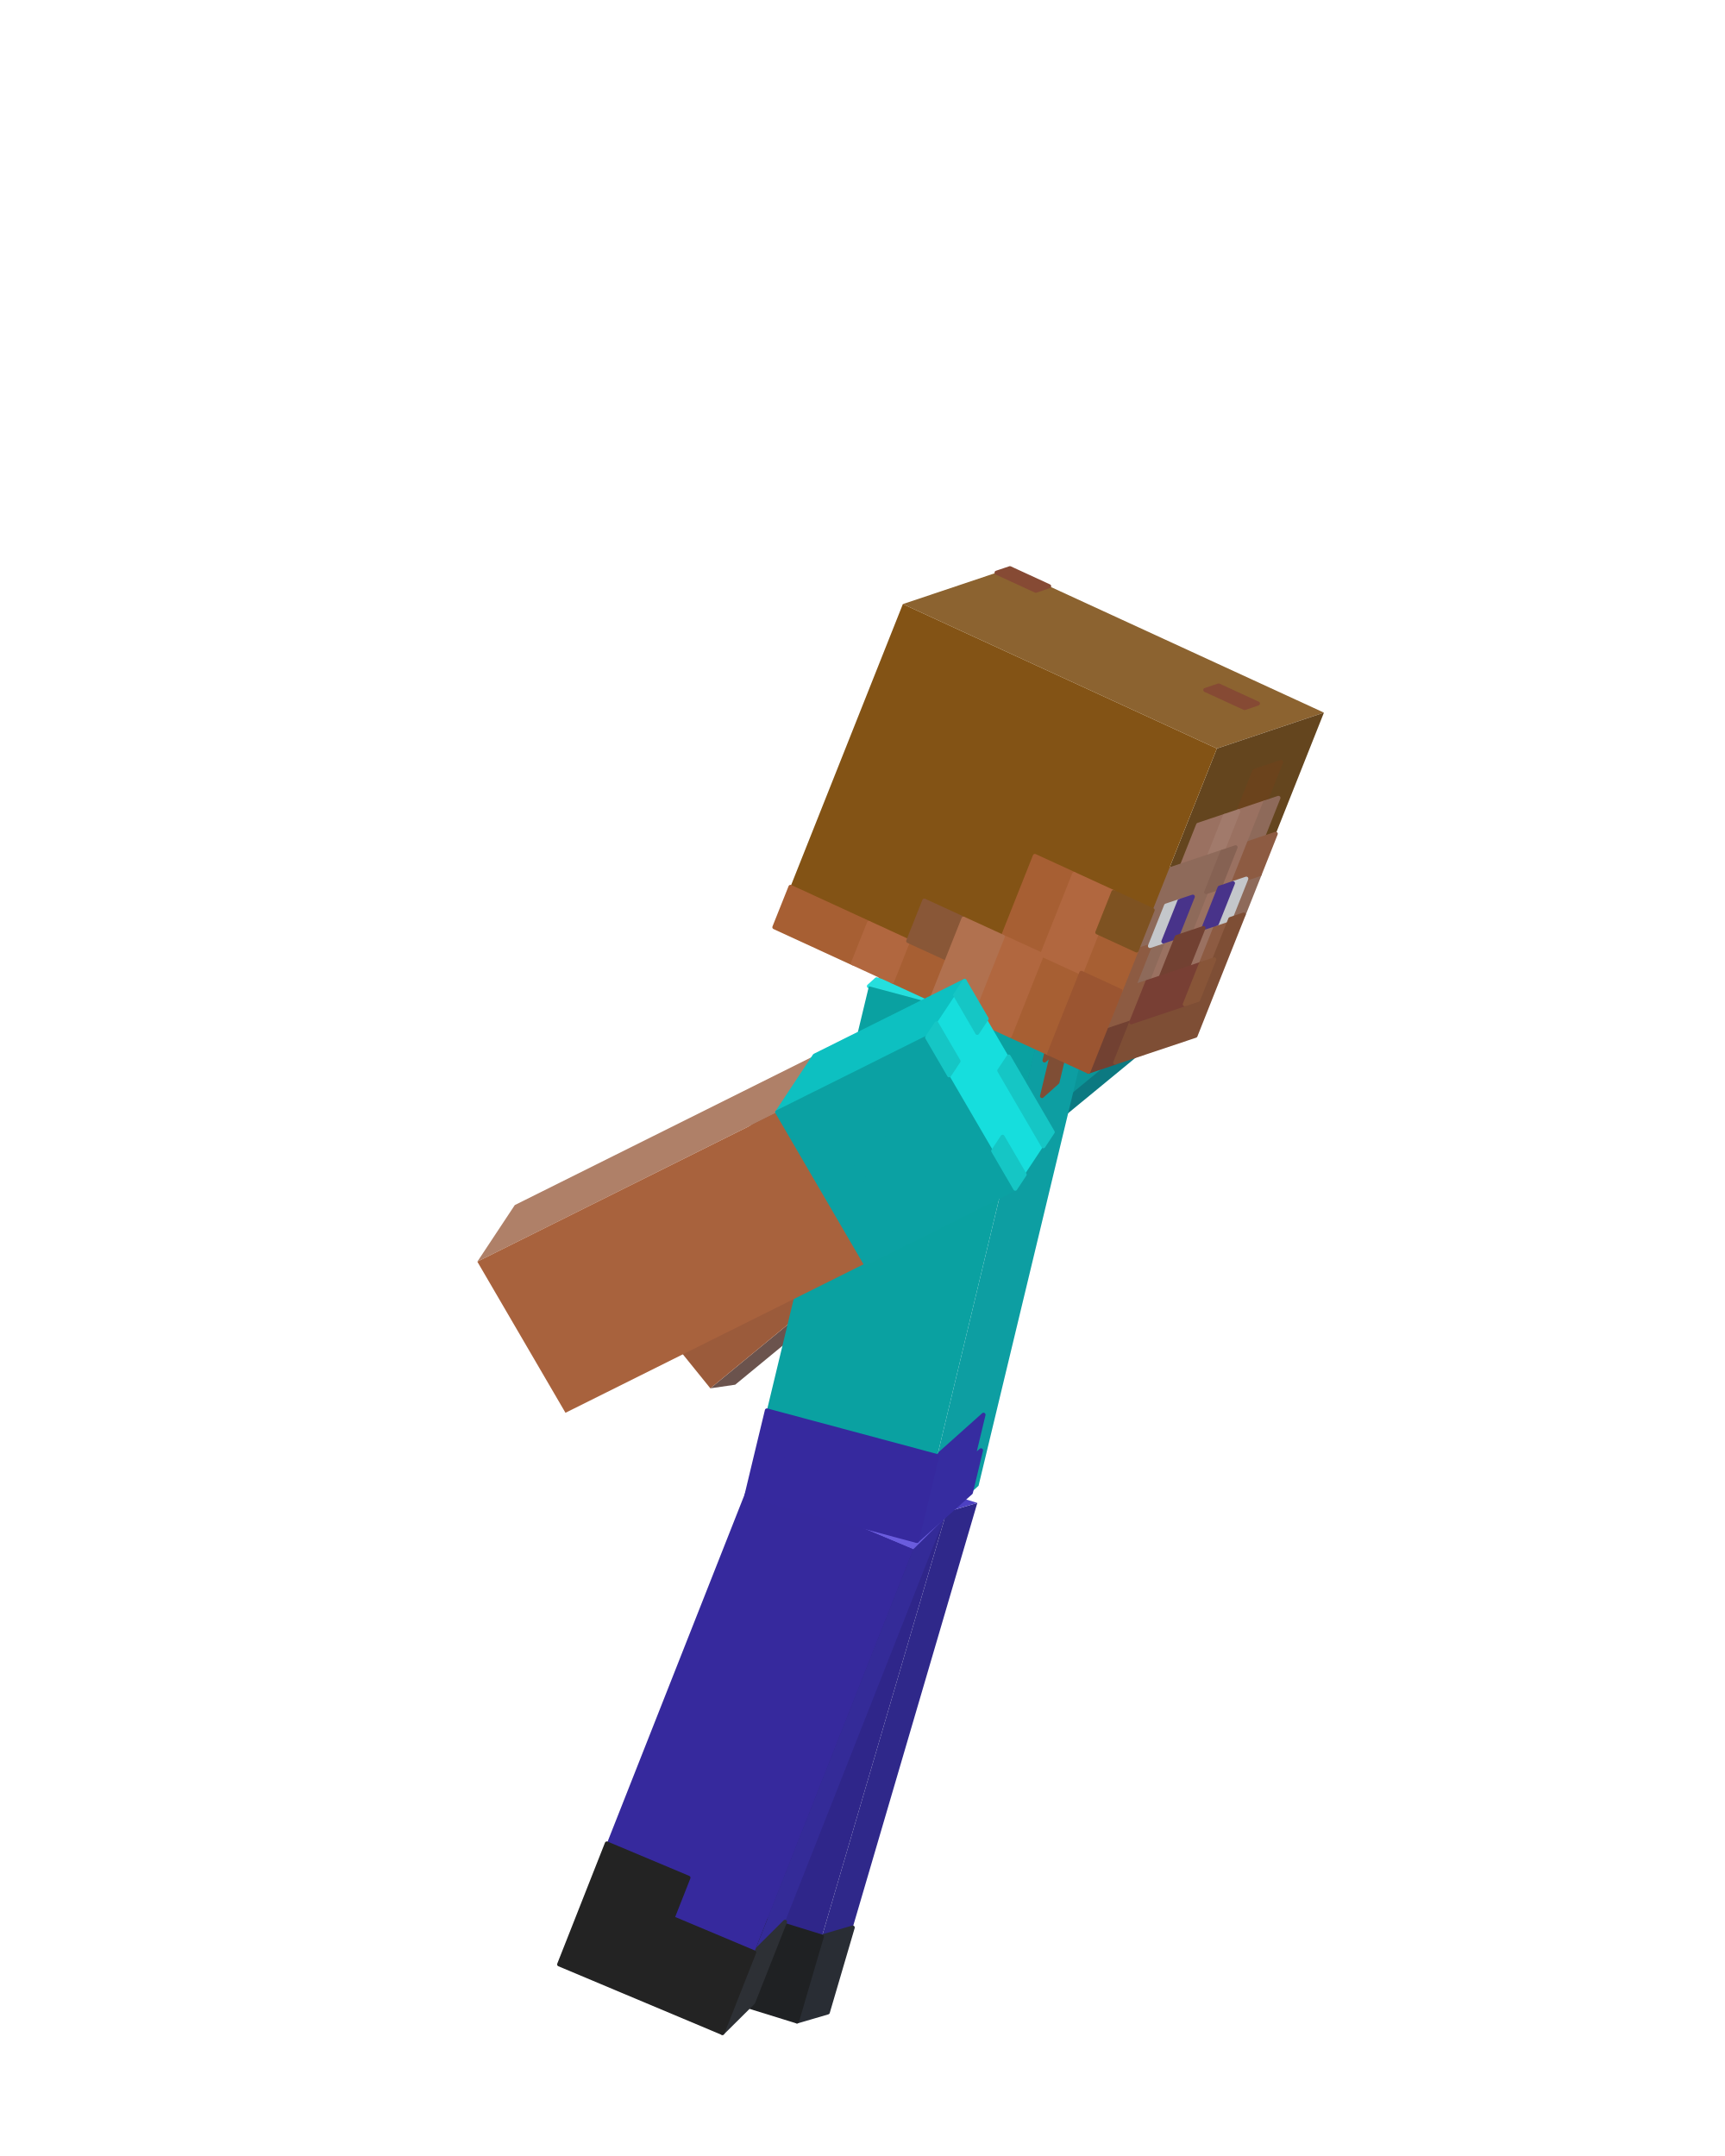
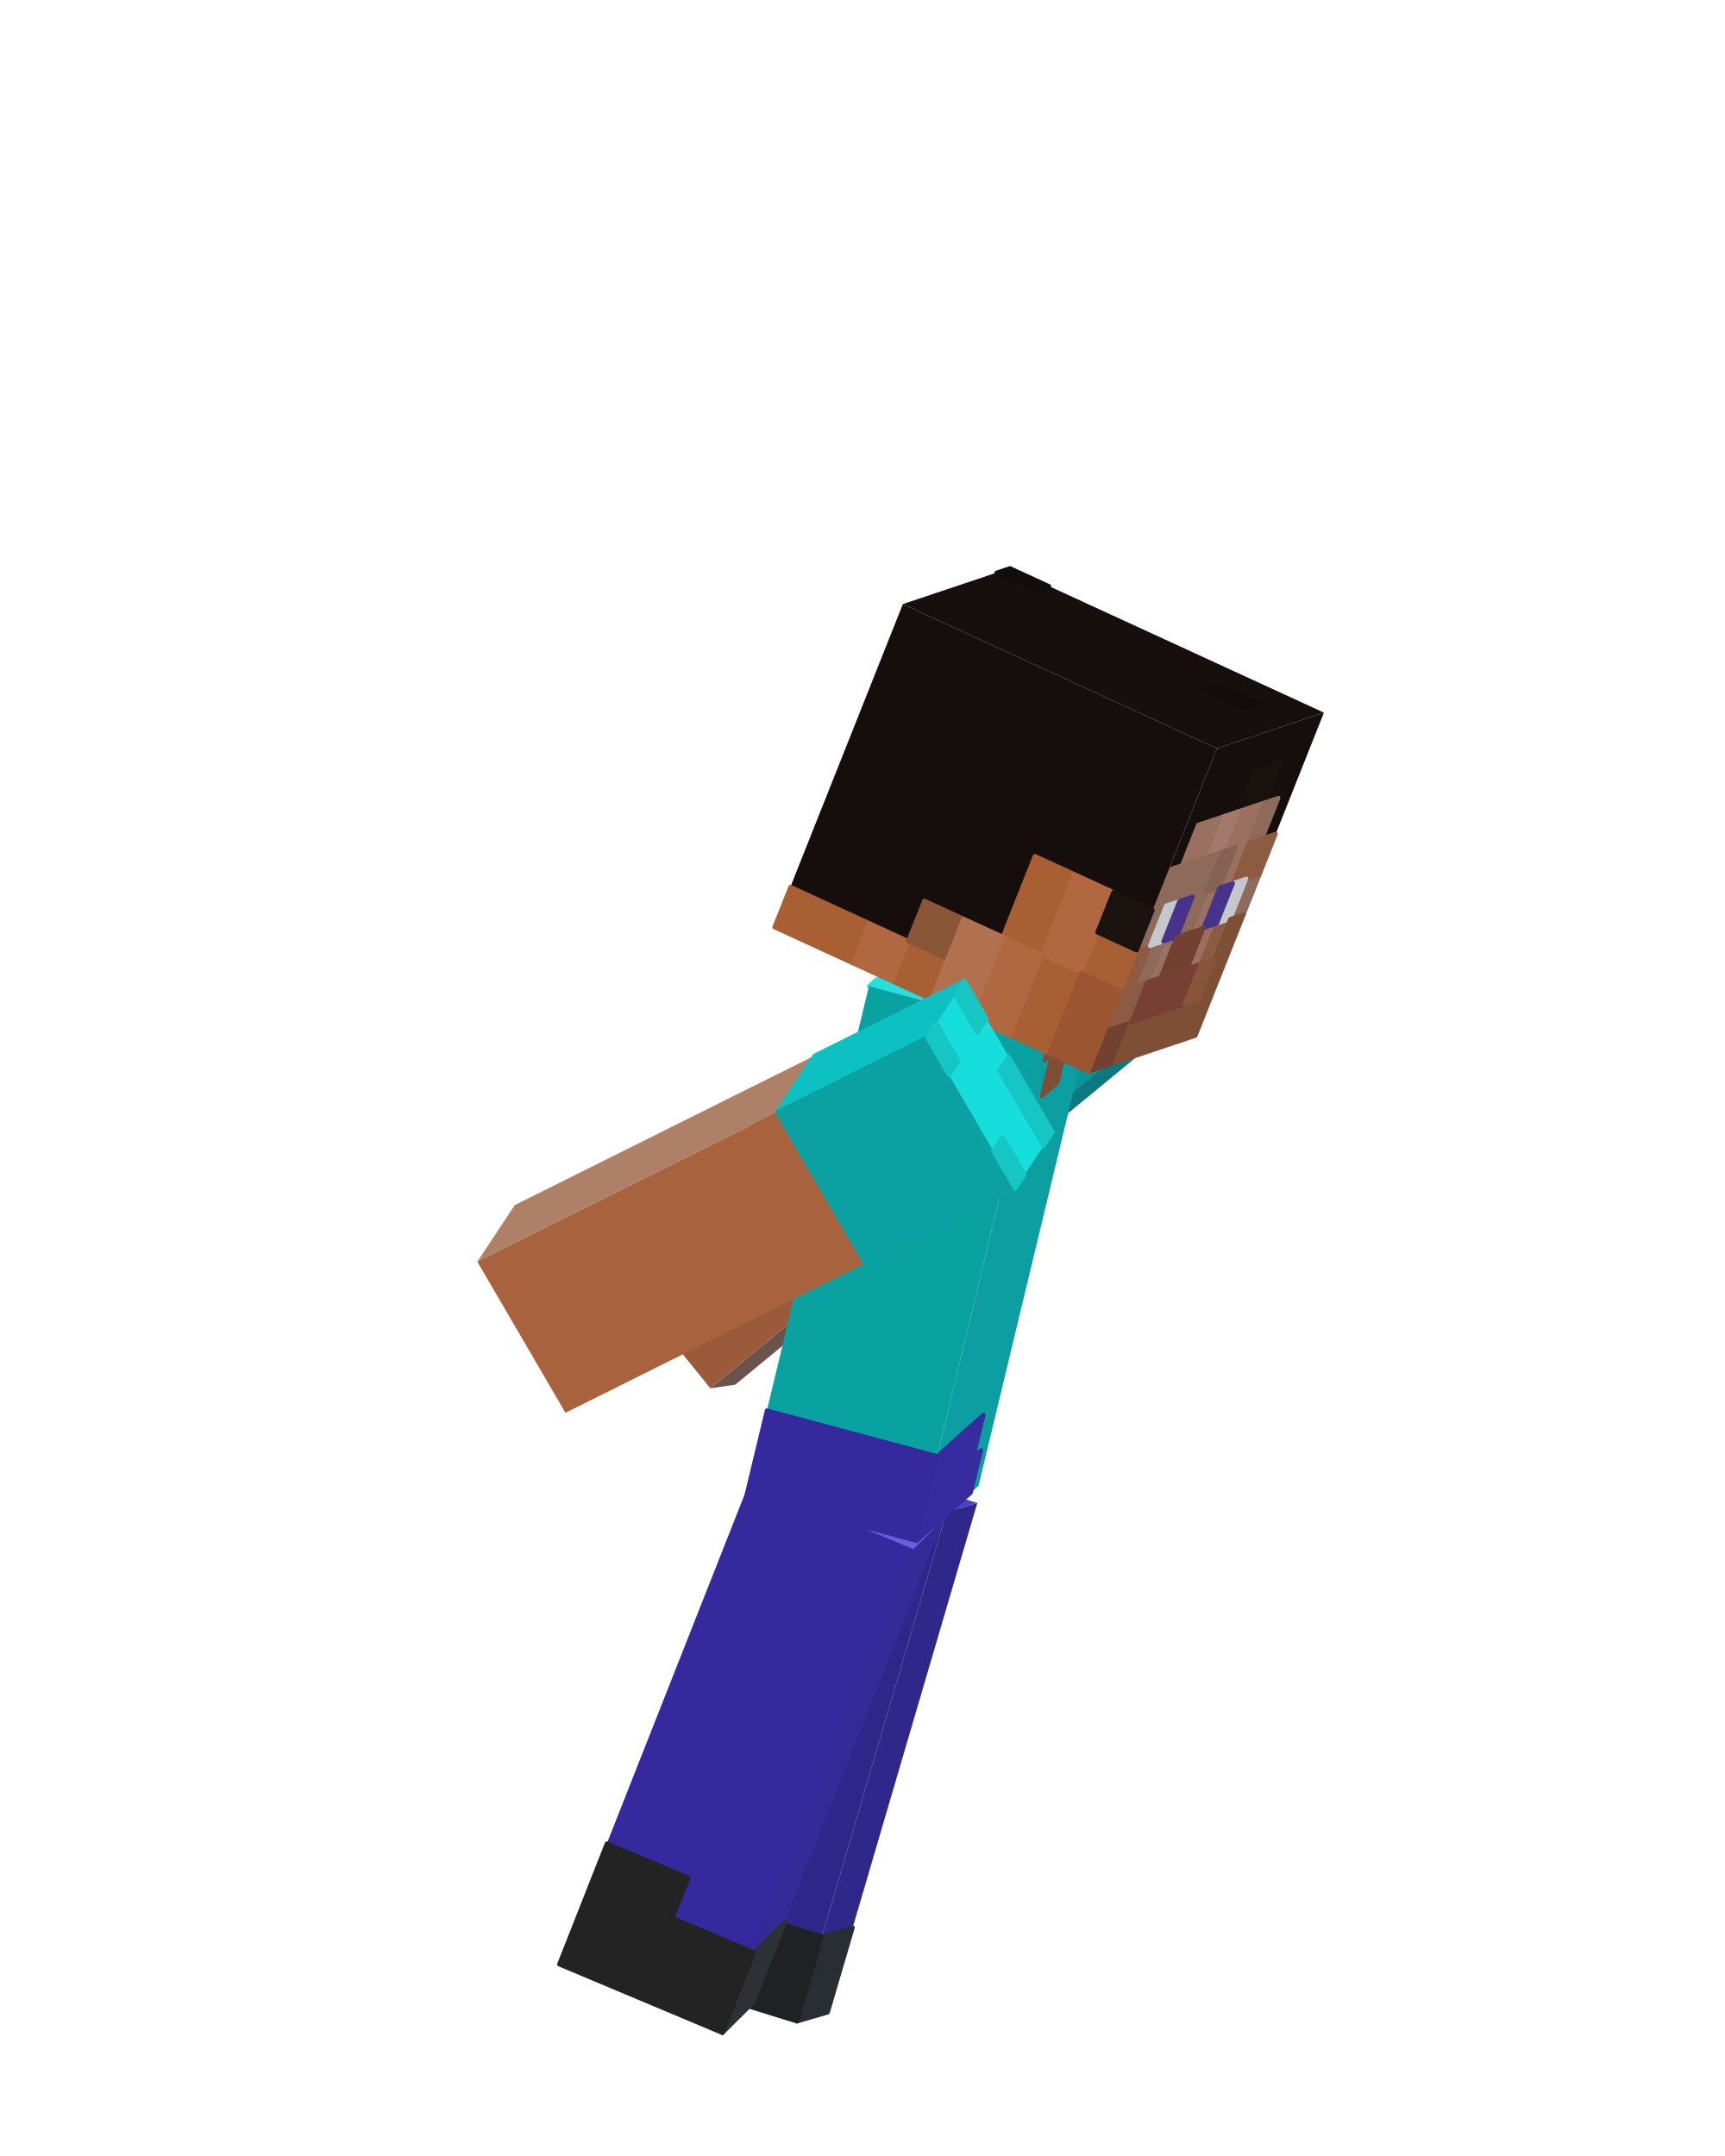
<svg xmlns="http://www.w3.org/2000/svg" viewBox="0 0 256 320" width="256" height="320" role="img" aria-labelledby="jump-crouch-title">
  <g id="steve">
    <g id="arm-left" aria-label="Left arm">
      <g class="face" data-face="front">
        <path fill="#6b534d" d="M166.11 156.09L169.8 155.55L109.11 205.52L105.42 206.06Z" />
        <path fill="#0c7981" stroke="#0c7981" stroke-width=".6" stroke-linejoin="round" d="M166.11 156.09L169.8 155.55L164.75 159.71L161.06 160.25ZM161.06 160.25L164.75 159.71L159.69 163.87L156 164.42ZM156 164.42L159.69 163.87L154.63 168.04L150.94 168.58ZM150.94 168.58L154.63 168.04L149.57 172.2L145.88 172.75Z" />
      </g>
      <g class="face" data-face="top">
        <path fill="#0db8bb" d="M149.56 135.61L153.25 135.07L169.8 155.55L166.11 156.09Z" />
        <path fill="#0da4a7" stroke="#0da4a7" stroke-width=".6" stroke-linejoin="round" d="M149.56 135.61L150.48 135.48L154.62 140.6L153.7 140.73ZM152.33 135.21L153.25 135.07L157.39 140.19L156.46 140.32ZM157.84 145.85L158.76 145.72L162.9 150.83L161.97 150.97ZM161.97 150.97L162.9 150.83L167.04 155.95L166.11 156.09ZM164.74 150.56L165.66 150.43L169.8 155.55L168.88 155.68Z" />
      </g>
      <g class="face" data-face="nx">
        <path fill="#9b5b3b" d="M149.56 135.61L166.11 156.09L105.42 206.06L88.87 185.58Z" />
        <path fill="#0b9598" stroke="#0b9598" stroke-width=".6" stroke-linejoin="round" d="M149.56 135.61L166.11 156.09L161.06 160.25L144.5 139.78ZM144.5 139.78L161.06 160.25L156 164.42L139.44 143.94ZM139.44 143.94L156 164.42L150.94 168.58L134.38 148.11ZM134.38 148.11L150.94 168.58L145.88 172.75L129.33 152.27Z" />
      </g>
    </g>
    <g id="leg-left" aria-label="Left leg">
      <g class="face" data-face="front">
        <path fill="#2f288a" d="M140.47 224.41L145.04 223.07L122.85 298.69L118.28 300.03Z" />
        <path fill="#292d34" stroke="#292d34" stroke-width=".6" stroke-linejoin="round" d="M121.97 287.43L126.55 286.09L124.7 292.39L120.12 293.73ZM120.12 293.73L124.7 292.39L122.85 298.69L118.28 300.03Z" />
      </g>
      <g class="face" data-face="top">
        <path fill="#4d41c3" d="M115.54 216.68L120.12 215.34L145.04 223.07L140.47 224.41Z" />
      </g>
      <g class="face" data-face="nx">
        <path fill="#2f268a" d="M115.54 216.68L140.47 224.41L118.28 300.03L93.35 292.31Z" />
        <path fill="#1f2123" stroke="#1f2123" stroke-width=".6" stroke-linejoin="round" d="M98.9 273.4L111.36 277.26L109.51 283.57L97.05 279.7ZM97.05 279.7L121.97 287.43L120.12 293.73L95.2 286ZM95.2 286L120.12 293.73L118.28 300.03L93.35 292.31Z" />
      </g>
    </g>
    <g id="leg-right" aria-label="Right leg">
      <g class="face" data-face="front">
        <path fill="#342b98" d="M135.53 229.96L140.11 225.41L111.78 297.2L107.21 301.74Z" />
        <path fill="#2d3035" stroke="#2d3035" stroke-width=".6" stroke-linejoin="round" d="M111.93 289.78L116.5 285.24L114.14 291.22L109.57 295.76ZM109.57 295.76L114.14 291.22L111.78 297.2L107.21 301.74Z" />
      </g>
      <g class="face" data-face="top">
        <path fill="#6a5cde" d="M111.31 219.77L115.88 215.23L140.11 225.41L135.53 229.96Z" />
      </g>
      <g class="face" data-face="nx">
        <path fill="#36299d" d="M111.31 219.77L135.53 229.96L107.21 301.74L82.98 291.56Z" />
        <path fill="#232323" stroke="#232323" stroke-width=".6" stroke-linejoin="round" d="M90.06 273.61L102.17 278.7L99.81 284.69L87.7 279.59ZM87.7 279.59L111.93 289.78L109.57 295.76L85.34 285.58ZM85.34 285.58L109.57 295.76L107.21 301.74L82.98 291.56Z" />
      </g>
    </g>
    <g id="torso" aria-label="Torso">
      <g class="face" data-face="front">
        <path fill="#0d9ea2" d="M154.24 153.15L163.39 144.97L145.22 220.53L136.06 228.71Z" />
        <path fill="#7f4e35" stroke="#7f4e35" stroke-width=".6" stroke-linejoin="round" d="M156.52 151.1L157.67 150.08L156.15 156.38L155.01 157.4ZM158.81 149.06L161.1 147.02L159.59 153.31L157.3 155.36ZM156.15 156.38L158.44 154.34L156.93 160.63L154.64 162.68Z" />
        <path fill="#935c3e" stroke="#935c3e" stroke-width=".6" stroke-linejoin="round" d="M157.67 150.08L158.81 149.06L157.3 155.36L156.15 156.38Z" />
        <path fill="#362ca0" stroke="#362ca0" stroke-width=".6" stroke-linejoin="round" d="M139.09 216.12L145.96 209.98L144.45 216.28L137.58 222.41ZM137.58 222.41L145.59 215.26L144.08 221.55L136.06 228.71Z" />
      </g>
      <g class="face" data-face="top">
        <path fill="#a66542" d="M128.95 146.38L138.11 138.2L163.39 144.97L154.24 153.15Z" />
        <path fill="#25dfdd" stroke="#25dfdd" stroke-width=".6" stroke-linejoin="round" d="M128.95 146.38L130.09 145.35L136.42 147.05L135.27 148.07ZM136.96 139.22L138.11 138.2L144.43 139.89L143.28 140.91ZM135.27 148.07L136.42 147.05L142.74 148.74L141.59 149.76ZM143.28 140.91L144.43 139.89L150.75 141.59L149.6 142.61ZM141.59 149.76L142.74 148.74L149.06 150.43L147.91 151.46ZM149.6 142.61L150.75 141.59L157.07 143.28L155.93 144.3ZM147.91 151.46L149.06 150.43L155.38 152.13L154.24 153.15ZM155.93 144.3L157.07 143.28L163.39 144.97L162.25 145.99Z" />
      </g>
      <g class="face" data-face="nx">
        <path fill="#0aa1a1" d="M128.95 146.38L154.24 153.15L136.06 228.71L110.78 221.94Z" />
        <path fill="#36299e" stroke="#36299e" stroke-width=".6" stroke-linejoin="round" d="M113.81 209.34L139.09 216.12L137.58 222.41L112.29 215.64ZM112.29 215.64L137.58 222.41L136.06 228.71L110.78 221.94Z" />
      </g>
    </g>
    <g id="head" aria-label="Head">
      <g class="face" data-face="top">
-         <path fill="#8c6330" d="M133.99 89.66L149.88 84.33L196.48 105.77L180.59 111.1Z" />
-         <path fill="#864a34" stroke="#864a34" stroke-width=".6" stroke-linejoin="round" d="M147.89 85L149.88 84.33L155.7 87.01L153.72 87.68ZM178.87 102.41L180.86 101.74L186.68 104.42L184.7 105.09Z" />
+         <path fill="#160f0d" d="M133.99 89.66L149.88 84.33L196.48 105.77L180.59 111.1Z" />
+         <path fill="#120d0a" stroke="#120d0a" stroke-width=".6" stroke-linejoin="round" d="M147.89 85L149.88 84.33L155.7 87.01L153.72 87.68ZM178.87 102.41L180.86 101.74L186.68 104.42L184.7 105.09Z" />
      </g>
      <g class="face" data-face="front">
-         <path fill="#64451e" d="M180.59 111.1L196.48 105.77L177.42 153.73L161.53 159.06Z" />
-         <path fill="#6b431c" stroke="#6b431c" stroke-width=".6" stroke-linejoin="round" d="M186.15 114.43L190.13 113.1L187.74 119.09L183.77 120.42Z" />
+         <path fill="#140f0c" d="M180.59 111.1L196.48 105.77L177.42 153.73L161.53 159.06Z" />
+         <path fill="#18120e" stroke="#18120e" stroke-width=".6" stroke-linejoin="round" d="M186.15 114.43L190.13 113.1L187.74 119.09L183.77 120.42Z" />
        <path fill="#9a7161" stroke="#9a7161" stroke-width=".6" stroke-linejoin="round" d="M177.81 122.42L181.78 121.09L179.4 127.09L175.43 128.42ZM183.77 120.42L187.74 119.09L185.36 125.09L181.39 126.42ZM183.37 125.75L185.36 125.09L182.98 131.08L180.99 131.75ZM179 132.41L180.99 131.75L178.61 137.74L176.62 138.41ZM172.65 139.74L174.64 139.07L172.25 145.07L170.27 145.74ZM178.61 137.74L180.59 137.08L178.21 143.07L176.22 143.74Z" />
        <path fill="#a17a6b" stroke="#a17a6b" stroke-width=".6" stroke-linejoin="round" d="M181.78 121.09L183.77 120.42L181.39 126.42L179.4 127.09Z" />
        <path fill="#8e6a5a" stroke="#8e6a5a" stroke-width=".6" stroke-linejoin="round" d="M187.74 119.09L189.73 118.42L187.35 124.42L185.36 125.09ZM173.44 129.08L181.39 126.42L179 132.41L171.06 135.08ZM171.06 135.08L173.05 134.41L170.66 140.41L168.68 141.07ZM177.02 133.08L179 132.41L176.62 138.41L174.64 139.07ZM184.96 130.41L186.95 129.75L184.57 135.74L182.58 136.41ZM170.66 140.41L172.65 139.74L170.27 145.74L168.28 146.4Z" />
        <path fill="#866253" stroke="#866253" stroke-width=".6" stroke-linejoin="round" d="M181.39 126.42L183.37 125.75L180.99 131.75L179 132.41Z" />
        <path fill="#8d5b42" stroke="#8d5b42" stroke-width=".6" stroke-linejoin="round" d="M185.36 125.09L189.33 123.75L186.95 129.75L182.98 131.08ZM168.68 141.07L170.66 140.41L168.28 146.4L166.29 147.07ZM180.59 137.08L182.58 136.41L180.2 142.4L178.21 143.07ZM166.29 147.07L170.27 145.74L167.88 151.73L163.91 153.06Z" />
        <path fill="#c4c7cb" stroke="#c4c7cb" stroke-width=".6" stroke-linejoin="round" d="M173.05 134.41L175.03 133.75L172.65 139.74L170.66 140.41ZM182.98 131.08L184.96 130.41L182.58 136.41L180.59 137.08Z" />
        <path fill="#48338a" stroke="#48338a" stroke-width=".6" stroke-linejoin="round" d="M175.03 133.75L177.02 133.08L174.64 139.07L172.65 139.74ZM180.99 131.75L182.98 131.08L180.59 137.08L178.61 137.74Z" />
        <path fill="#724132" stroke="#724132" stroke-width=".6" stroke-linejoin="round" d="M174.64 139.07L178.61 137.74L176.22 143.74L172.25 145.07ZM163.91 153.06L167.88 151.73L165.5 157.72L161.53 159.06Z" />
        <path fill="#7e4e35" stroke="#7e4e35" stroke-width=".6" stroke-linejoin="round" d="M182.58 136.41L184.57 135.74L182.18 141.74L180.2 142.4ZM180.2 142.4L182.18 141.74L179.8 147.73L177.81 148.4ZM167.88 151.73L179.8 147.73L177.42 153.73L165.5 157.72Z" />
        <path fill="#783f34" stroke="#783f34" stroke-width=".6" stroke-linejoin="round" d="M170.27 145.74L178.21 143.07L175.83 149.06L167.88 151.73Z" />
        <path fill="#885538" stroke="#885538" stroke-width=".6" stroke-linejoin="round" d="M178.21 143.07L180.2 142.4L177.81 148.4L175.83 149.06Z" />
      </g>
      <g class="face" data-face="nx">
-         <path fill="#835315" d="M133.99 89.66L180.59 111.1L161.53 159.06L114.92 137.62Z" />
+         <path fill="#150e0c" d="M133.99 89.66L180.59 111.1L161.53 159.06L114.92 137.62Z" />
        <path fill="#a75f33" stroke="#a75f33" stroke-width=".6" stroke-linejoin="round" d="M153.58 127.04L159.41 129.72L157.03 135.71L151.2 133.03ZM151.2 133.03L157.03 135.71L154.64 141.71L148.82 139.03ZM162.85 138.39L168.68 141.07L166.29 147.07L160.47 144.39ZM154.64 141.71L160.47 144.39L158.08 150.38L152.26 147.7ZM117.31 131.63L128.96 136.99L126.57 142.98L114.92 137.62ZM134.78 139.67L140.61 142.34L138.23 148.34L132.4 145.66ZM152.26 147.7L158.08 150.38L155.7 156.38L149.88 153.7Z" />
        <path fill="#b1673f" stroke="#b1673f" stroke-width=".6" stroke-linejoin="round" d="M159.41 129.72L165.23 132.4L162.85 138.39L157.03 135.71ZM157.03 135.71L162.85 138.39L160.47 144.39L154.64 141.71ZM148.82 139.03L154.64 141.71L152.26 147.7L146.43 145.02ZM128.96 136.99L134.78 139.67L132.4 145.66L126.57 142.98ZM146.43 145.02L152.26 147.7L149.88 153.7L144.05 151.02Z" />
-         <path fill="#7e5221" stroke="#7e5221" stroke-width=".6" stroke-linejoin="round" d="M165.23 132.4L171.06 135.08L168.68 141.07L162.85 138.39Z" />
+         <path fill="#1a130f" stroke="#1a130f" stroke-width=".6" stroke-linejoin="round" d="M165.23 132.4L171.06 135.08L168.68 141.07L162.85 138.39Z" />
        <path fill="#895737" stroke="#895737" stroke-width=".6" stroke-linejoin="round" d="M137.17 133.67L142.99 136.35L140.61 142.34L134.78 139.67Z" />
        <path fill="#b1714f" stroke="#b1714f" stroke-width=".6" stroke-linejoin="round" d="M142.99 136.35L148.82 139.03L146.43 145.02L140.61 142.34ZM140.61 142.34L146.43 145.02L144.05 151.02L138.23 148.34Z" />
        <path fill="#9b5531" stroke="#9b5531" stroke-width=".6" stroke-linejoin="round" d="M160.47 144.39L166.29 147.07L163.91 153.06L158.08 150.38ZM158.08 150.38L163.91 153.06L161.53 159.06L155.7 156.38Z" />
      </g>
    </g>
    <g id="arm-right" aria-label="Right arm">
      <g class="face" data-face="back">
        <path fill="#af8068" d="M143.15 145.59L137.59 153.99L70.84 187.26L76.4 178.86Z" />
        <path fill="#0dc0c1" stroke="#0dc0c1" stroke-width=".6" stroke-linejoin="round" d="M143.15 145.59L137.59 153.99L132.03 156.76L137.59 148.36ZM137.59 148.36L132.03 156.76L126.47 159.54L132.03 151.14ZM132.03 151.14L126.47 159.54L120.9 162.31L126.46 153.91ZM126.46 153.91L120.9 162.31L115.34 165.08L120.9 156.68Z" />
      </g>
      <g class="face" data-face="nx">
        <path fill="#a8623d" d="M137.59 153.99L150.67 176.43L83.92 209.69L70.84 187.26Z" />
        <path fill="#0ba1a3" stroke="#0ba1a3" stroke-width=".6" stroke-linejoin="round" d="M137.59 153.99L150.67 176.43L145.1 179.2L132.03 156.76ZM132.03 156.76L145.1 179.2L139.54 181.97L126.47 159.54ZM126.47 159.54L139.54 181.97L133.98 184.75L120.9 162.31ZM120.9 162.31L133.98 184.75L128.42 187.52L115.34 165.08Z" />
      </g>
      <g class="face" data-face="top">
        <path fill="#16dedd" d="M137.59 153.99L143.15 145.59L156.23 168.03L150.67 176.43Z" />
        <path fill="#15c6c5" stroke="#15c6c5" stroke-width=".6" stroke-linejoin="round" d="M137.59 153.99L138.98 151.89L142.25 157.5L140.86 159.6ZM141.76 147.69L143.15 145.59L146.42 151.2L145.03 153.3ZM148.3 158.91L149.69 156.81L152.96 162.42L151.57 164.52ZM147.4 170.82L148.79 168.72L152.06 174.33L150.67 176.43ZM151.57 164.52L152.96 162.42L156.23 168.03L154.84 170.13Z" />
      </g>
    </g>
  </g>
</svg>
